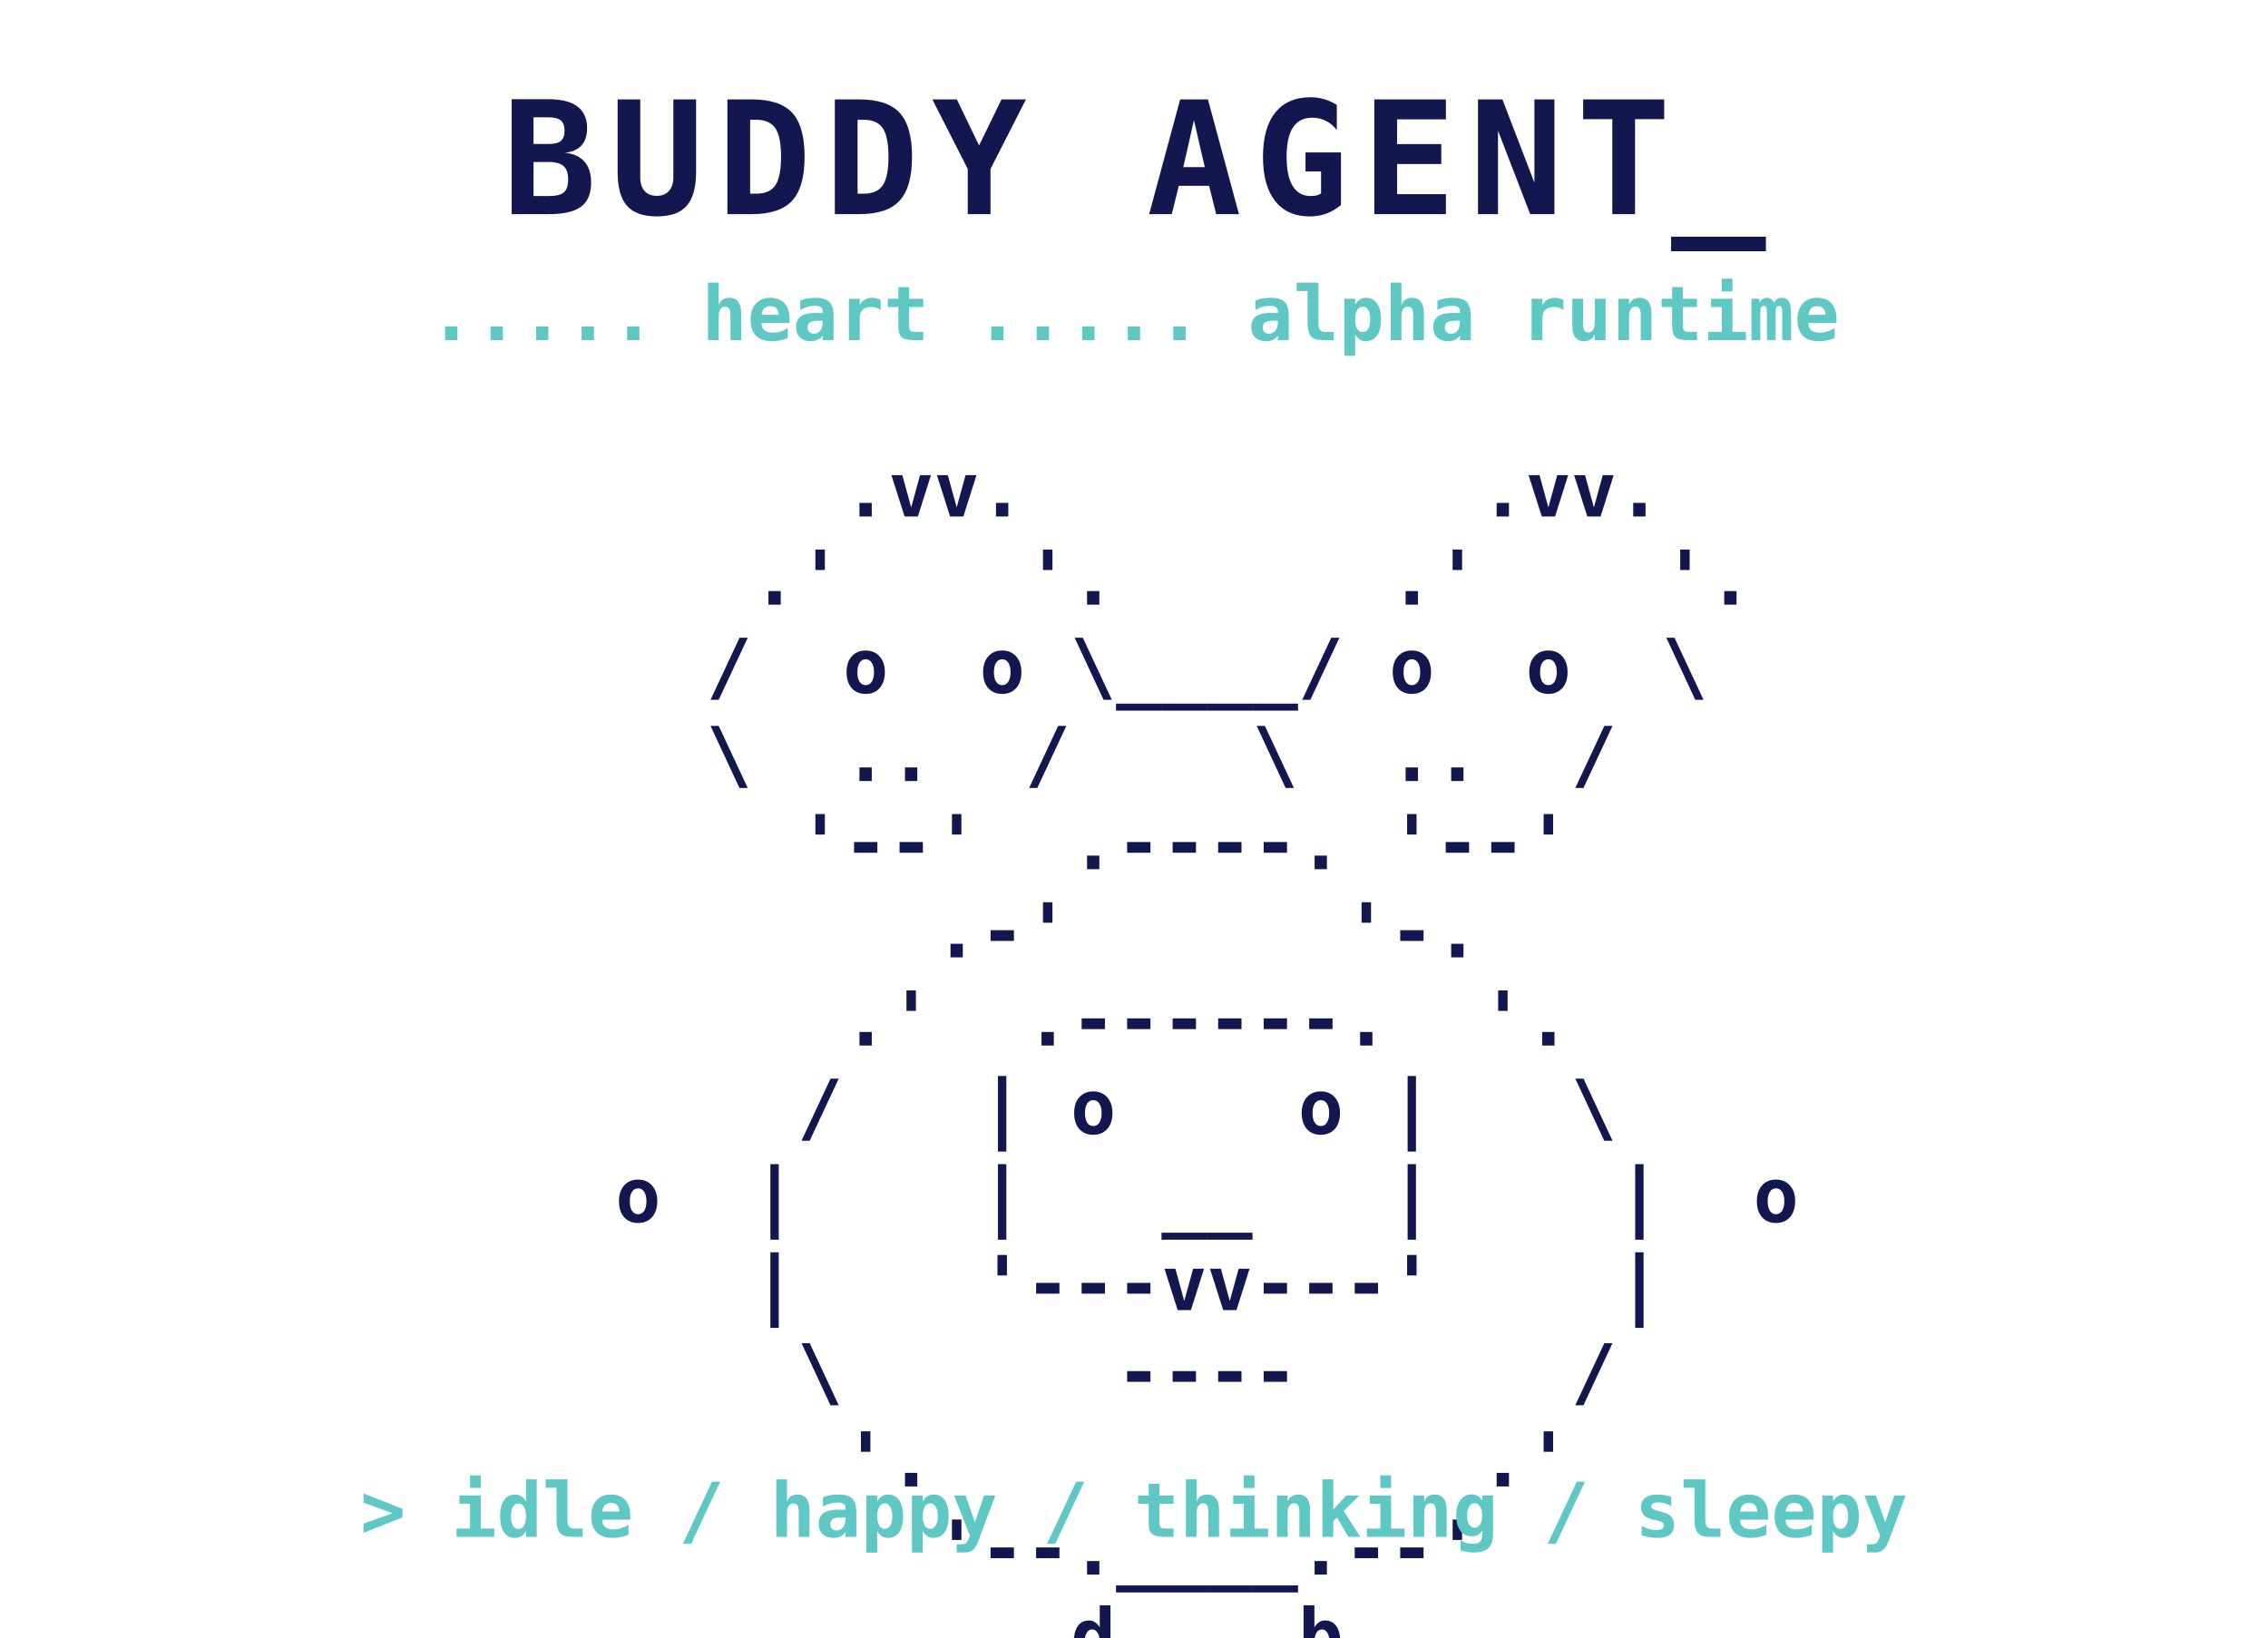
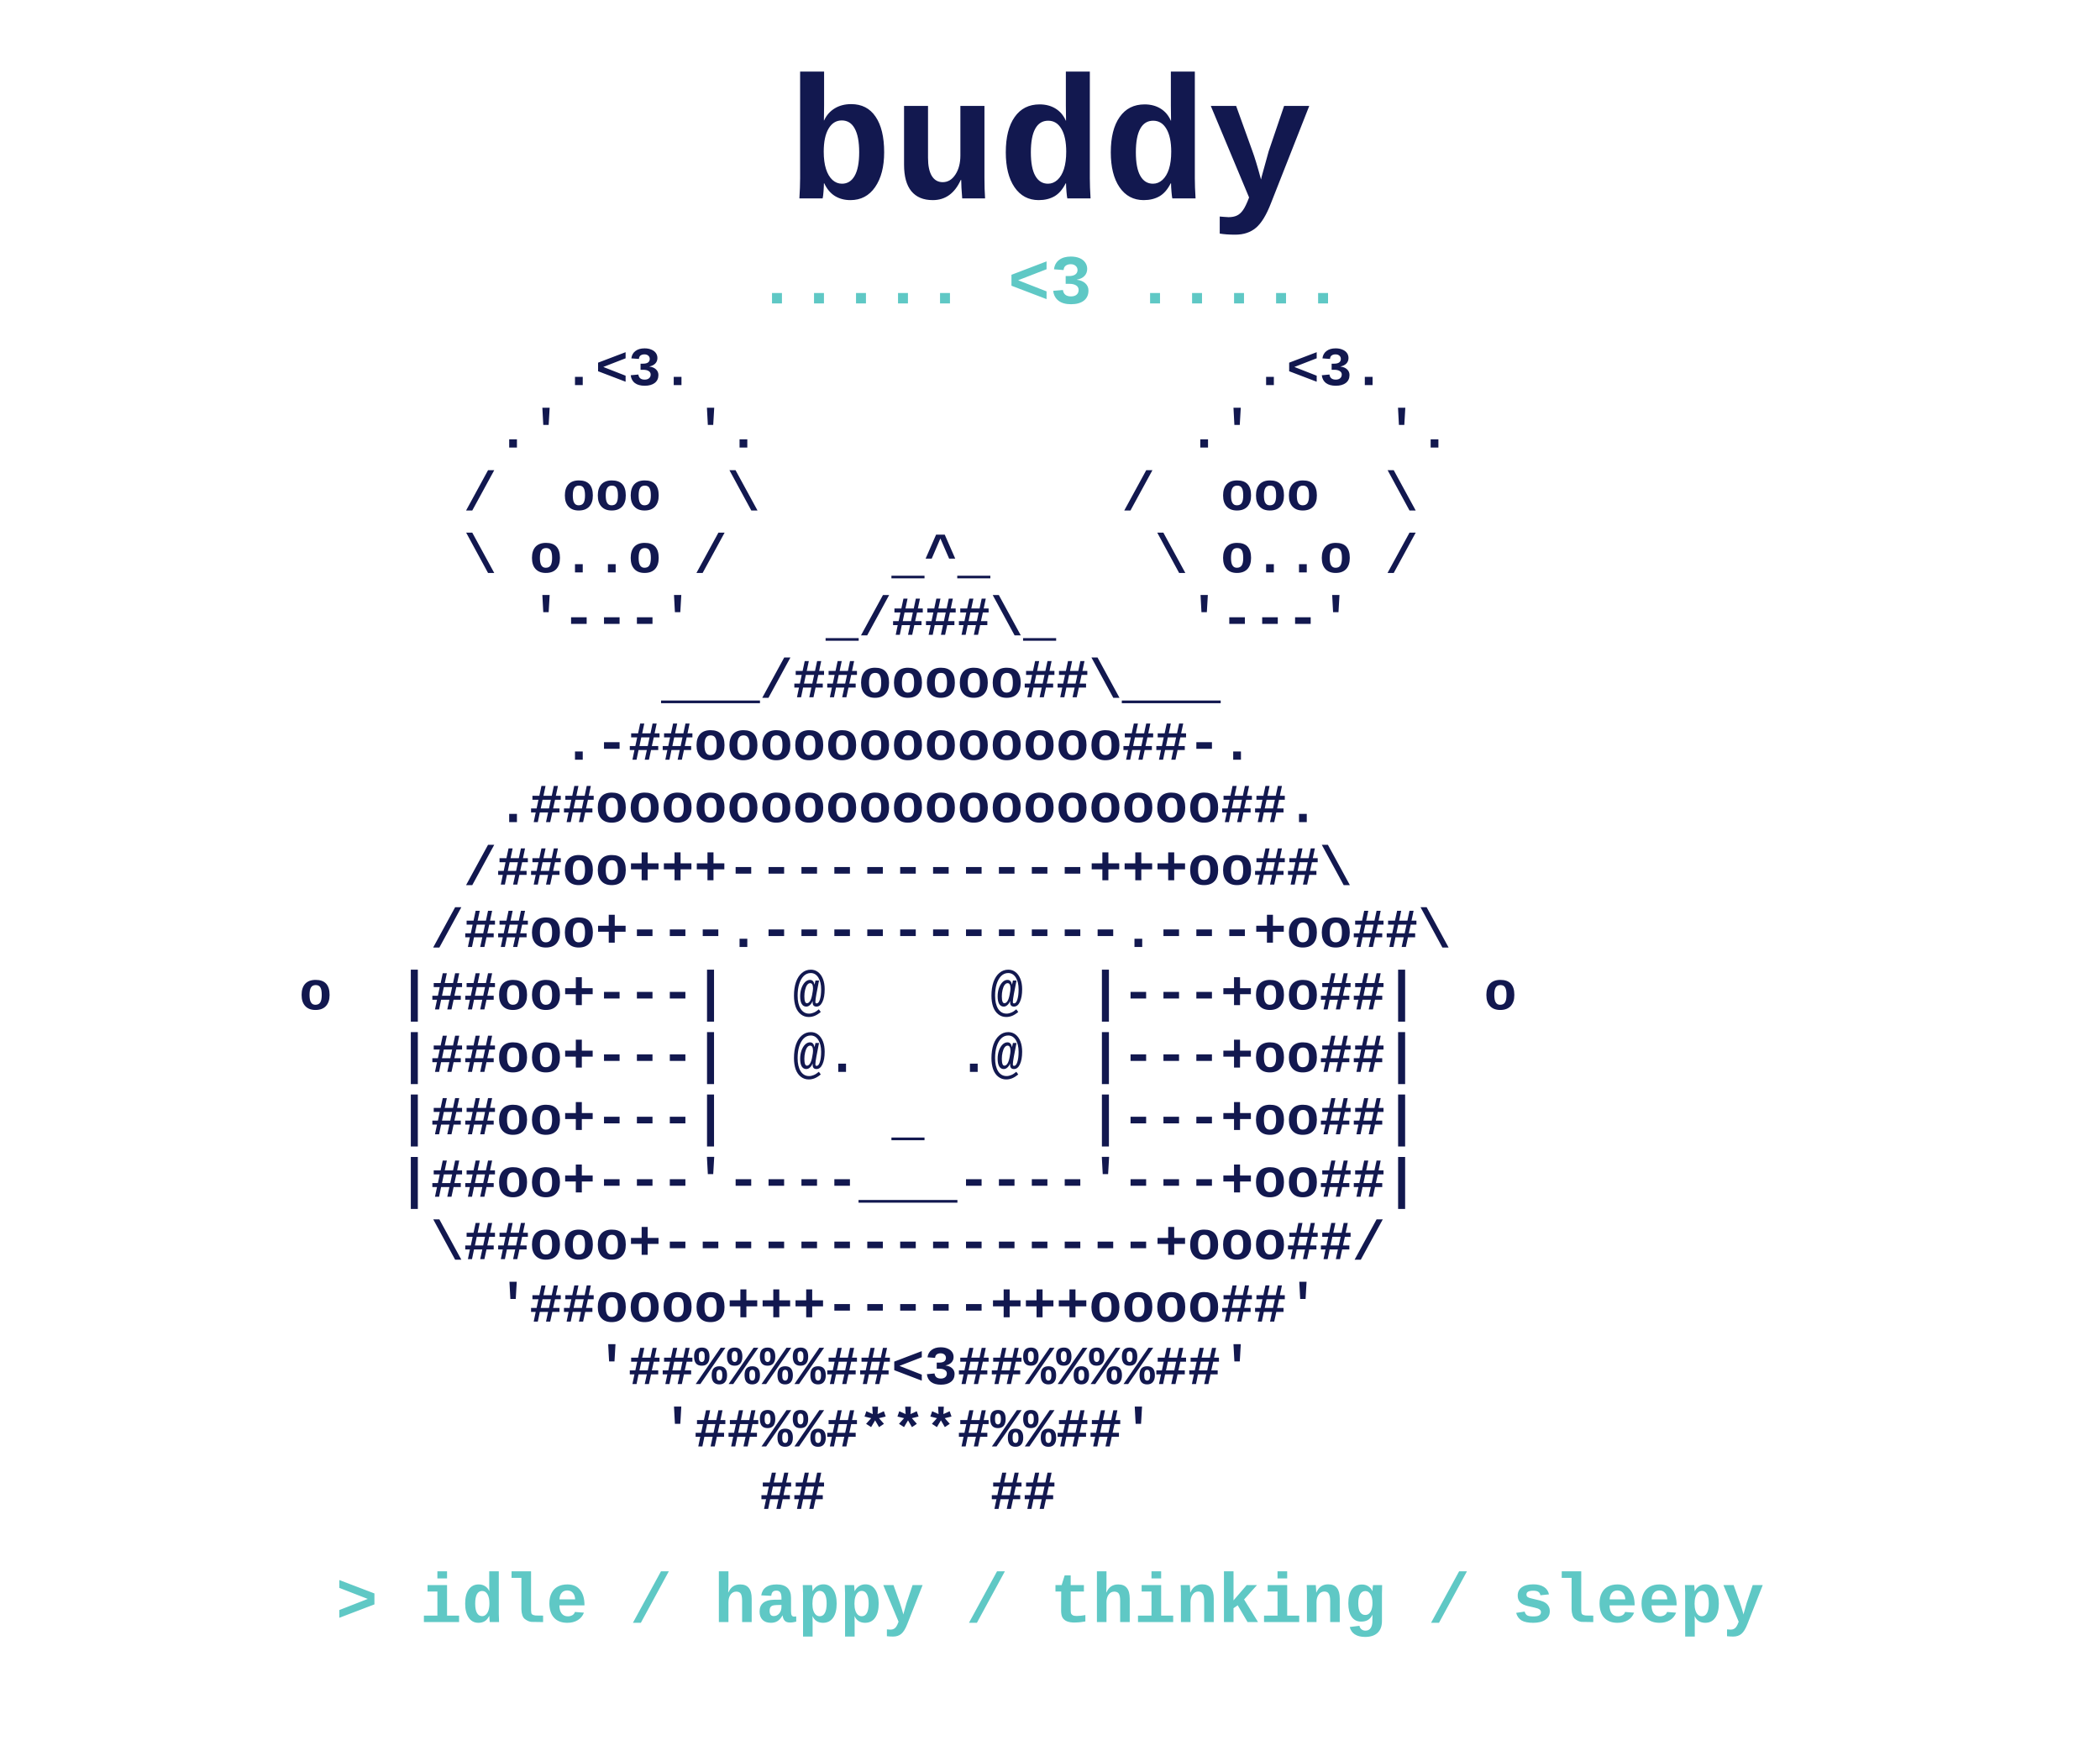
- <svg xmlns="http://www.w3.org/2000/svg" viewBox="0 0 360 260" role="img" aria-labelledby="title desc">
+ <svg xmlns="http://www.w3.org/2000/svg" viewBox="0 0 360 300" role="img" aria-labelledby="title desc" style="background:transparent;image-rendering:pixelated;text-rendering:geometricPrecision">
  <style>
- .txt{font-family:ui-monospace,SFMono-Regular,Menlo,Consolas,monospace;font-weight:800}.head{font-size:25px;letter-spacing:2px;fill:#12184f;animation:glow 2s ease-in-out infinite}.sub{font-size:12px;fill:#5fc8c5}.art{font-size:12px;fill:#12184f;white-space:pre}.blink{animation:blink 1s steps(1,end) infinite}.bob{animation:bob 2.2s ease-in-out infinite}@media (prefers-color-scheme:dark){.head,.art{fill:#bffff5}.sub{fill:#7fe7df}}@keyframes glow{0%,100%{opacity:.82}50%{opacity:1}}@keyframes blink{50%{opacity:0}}@keyframes bob{0%,100%{transform:translateY(0)}50%{transform:translateY(-4px)}}
+   .label,.caption,.ascii{font-family:ui-monospace,SFMono-Regular,Menlo,Consolas,"Liberation Mono",monospace;font-weight:800;letter-spacing:0}
+   .label{font-size:30px;fill:#12184f}
+   .caption{font-size:12px;fill:#5fc8c5}
+   .ascii{font-size:9.4px;white-space:pre;fill:#12184f}
+   @media (prefers-color-scheme:dark){
+     .label,.ascii{fill:#bffff5}
+     .caption{fill:#7fe7df}
+   }
</style>
-   <text class="txt head" x="180" y="34" text-anchor="middle">BUDDY AGENT<tspan class="blink">_</tspan>
-   </text>
-   <text class="txt sub" x="180" y="54" text-anchor="middle">..... heart .....  alpha runtime</text>
-   <g class="bob">
-     <text class="txt art" x="76" y="82" xml:space="preserve">
-       <tspan x="76">        .vv.          .vv.</tspan>
-       <tspan x="76" dy="14">      .'    '.      .'    '.</tspan>
-       <tspan x="76" dy="14">     /  o  o \____/ o  o  \</tspan>
-       <tspan x="76" dy="14">     \  ..  /    \  ..  /</tspan>
-       <tspan x="76" dy="14">       '--'  .----. '--'</tspan>
-       <tspan x="76" dy="14">          .-'      '-.</tspan>
-       <tspan x="76" dy="14">        .'  .------.  '.</tspan>
-       <tspan x="76" dy="14">       /   | o    o |   \</tspan>
-       <tspan x="76" dy="14">   o  |    |   __   |    |  o</tspan>
-       <tspan x="76" dy="14">      |    '---vv---'    |</tspan>
-       <tspan x="76" dy="14">       \      ----      /</tspan>
-       <tspan x="76" dy="14">        '.            .'</tspan>
-       <tspan x="76" dy="14">          '--.____.--'</tspan>
-       <tspan x="76" dy="14">             d    b</tspan>
+   <text class="label" x="180" y="34" text-anchor="middle">buddy</text>
+   <text class="caption" x="180" y="52" text-anchor="middle">..... &lt;3 .....</text>
+   <g>
+     <animateTransform attributeName="transform" type="translate" values="0 0;0 -4;0 0" dur="2.2s" repeatCount="indefinite" />
+     <text class="ascii" x="40" y="66" xml:space="preserve">
+       <tspan x="40">          .&lt;3.                 .&lt;3.</tspan>
+       <tspan x="40" dy="10.7">        .'    '.             .'    '.</tspan>
+       <tspan x="40" dy="10.7">       /  ooo  \           /  ooo  \</tspan>
+       <tspan x="40" dy="10.7">       \ o..o /     _^_     \ o..o /</tspan>
+       <tspan x="40" dy="10.7">         '---'    _/###\_    '---'</tspan>
+       <tspan x="40" dy="10.7">             ___/##ooooo##\___</tspan>
+       <tspan x="40" dy="10.7">          .-##ooooooooooooo##-.</tspan>
+       <tspan x="40" dy="10.7">        .##ooooooooooooooooooo##.</tspan>
+       <tspan x="40" dy="10.7">       /##oo+++-----------+++oo##\</tspan>
+       <tspan x="40" dy="10.7">      /##oo+---.-----------.---+oo##\</tspan>
+       <tspan x="40" dy="10.7">  o  |##oo+---|  @     @  |---+oo##|  o</tspan>
+       <tspan x="40" dy="10.7">     |##oo+---|  @.   .@  |---+oo##|</tspan>
+       <tspan x="40" dy="10.7">     |##oo+---|     _     |---+oo##|</tspan>
+       <tspan x="40" dy="10.7">     |##oo+---'----___----'---+oo##|</tspan>
+       <tspan x="40" dy="10.7">      \##ooo+---------------+ooo##/</tspan>
+       <tspan x="40" dy="10.7">        '##oooo+++-----+++oooo##'</tspan>
+       <tspan x="40" dy="10.7">           '##%%%%##&lt;3##%%%%##'</tspan>
+       <tspan x="40" dy="10.7">             '##%%#***#%%##'</tspan>
+       <tspan x="40" dy="10.7">                ##     ##</tspan>
    </text>
  </g>
-   <text class="txt sub" x="180" y="244" text-anchor="middle">&gt; idle / happy / thinking / sleepy</text>
+   <text class="caption" x="180" y="278" text-anchor="middle">&gt; idle / happy / thinking / sleepy</text>
</svg>
